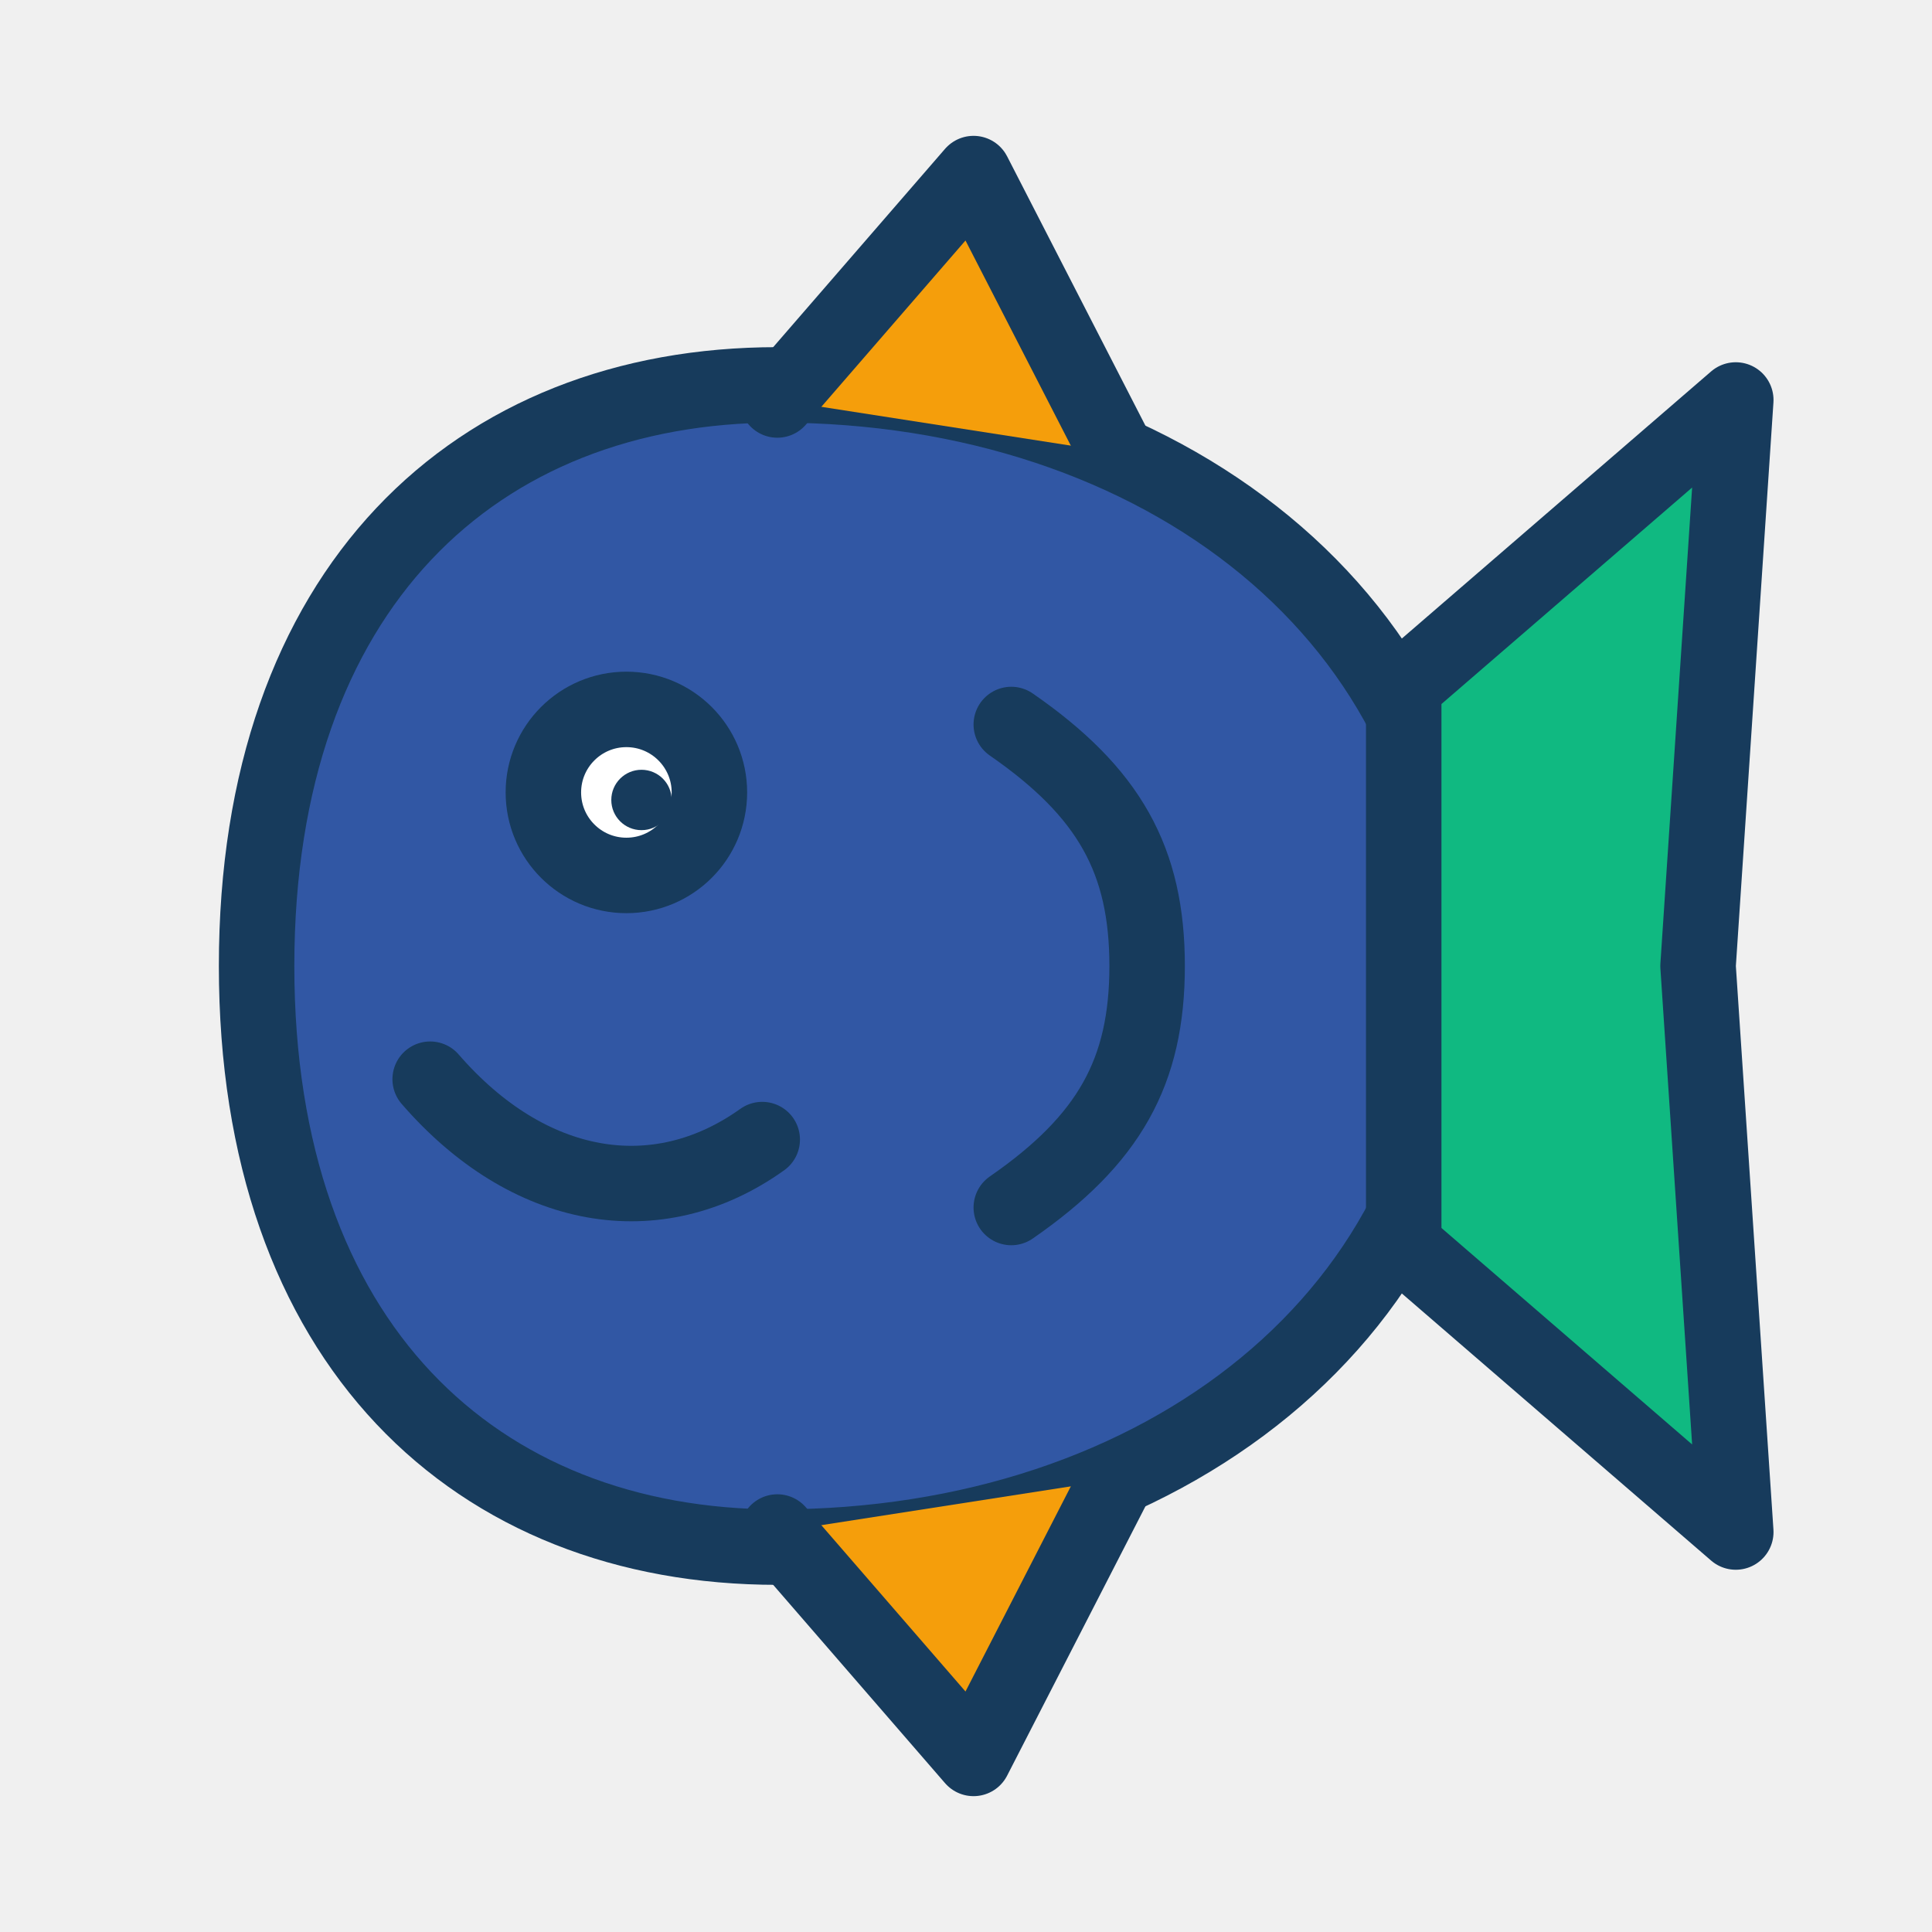
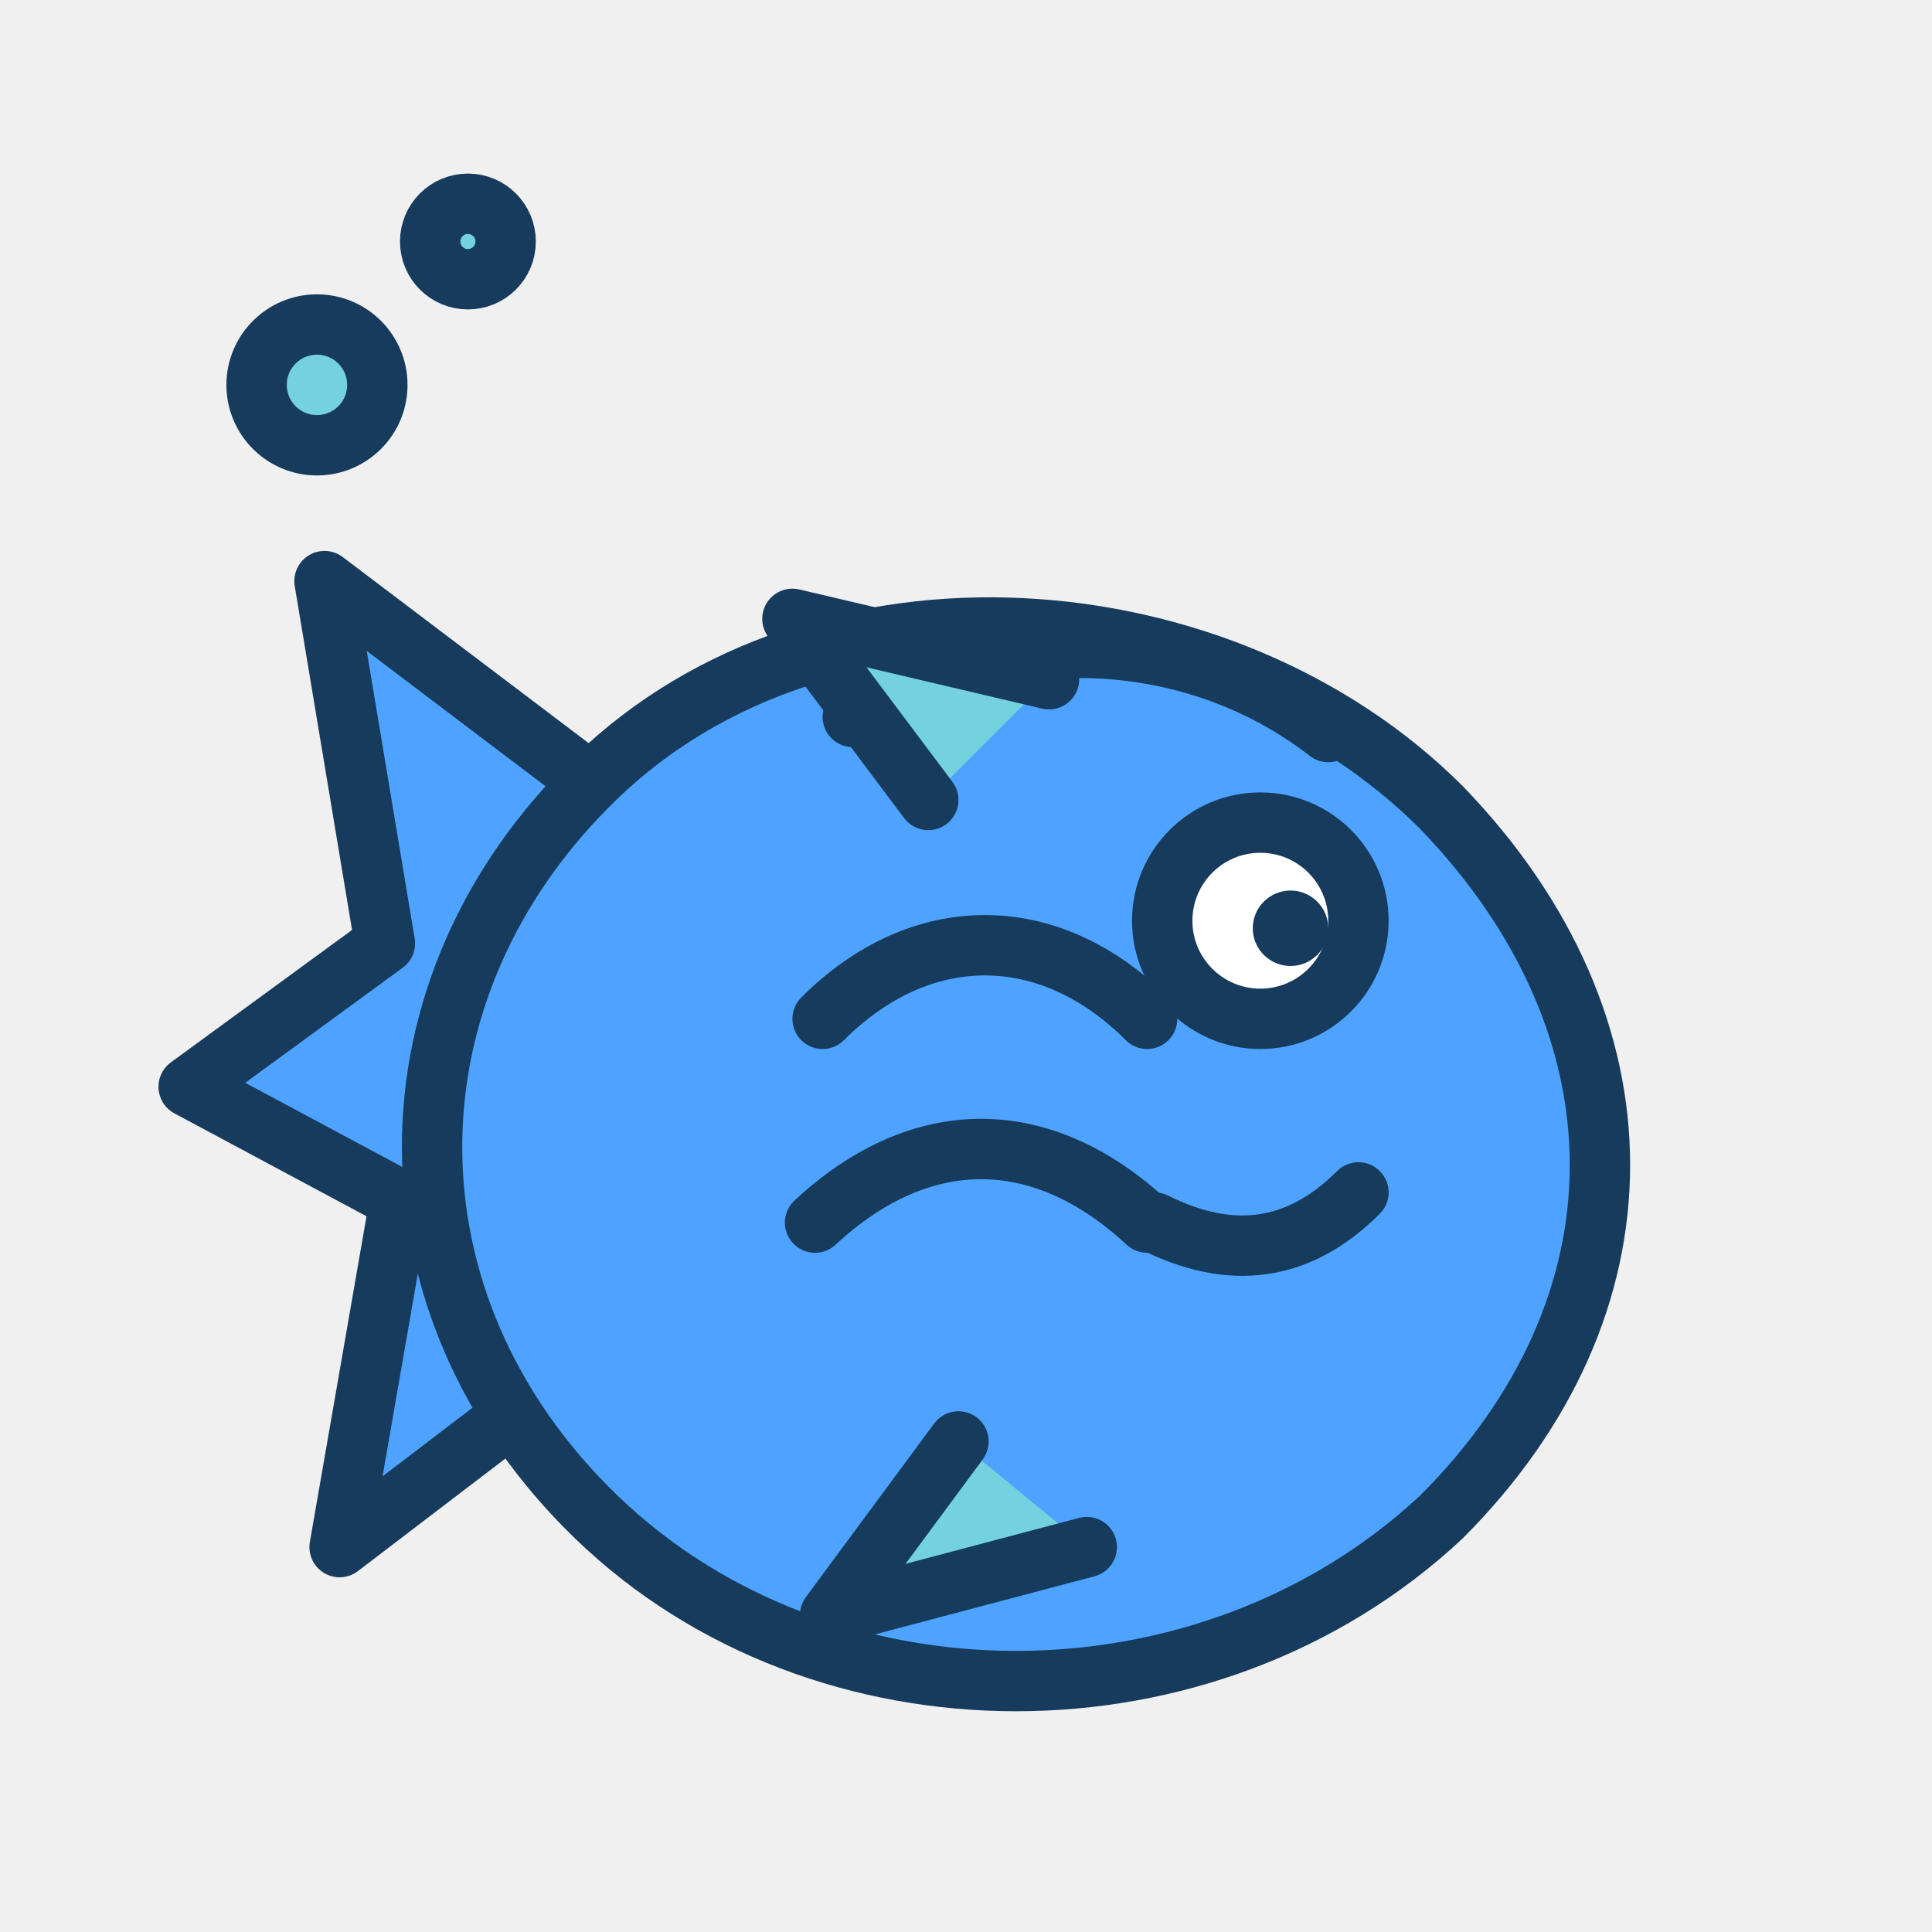
<svg xmlns="http://www.w3.org/2000/svg" viewBox="0 0 256 256">
-   <g stroke="#173B5C" stroke-width="10" stroke-linecap="round" stroke-linejoin="round">
-     <path d="M194 128c0 46-40 77-91 77-40 0-69-27-69-77s29-77 69-77c51 0 91 31 91 77z" fill="#3157A4" />
-     <path d="M186 91l44-38-5 75 5 75-44-38z" fill="#10B981" />
-     <path d="M103 53l26-30 19 37M103 203l26 30 19-37" fill="#F59E0B" />
-     <circle cx="83" cy="105" r="11" fill="#FFFFFF" />
-     <circle cx="85" cy="106" r="4" fill="#173B5C" stroke="none" />
-     <path d="M57 143c13 15 30 18 44 8" fill="none" />
-     <path d="M134 96c13 9 18 18 18 32m-18 32c13-9 18-18 18-32" fill="none" />
+   <g stroke="#173B5C" stroke-width="8" stroke-linecap="round" stroke-linejoin="round">
+     <path d="M80 105L43 77l8 48-26 19 28 15-8 46 38-29" fill="#4DA3FF" />
+     <path d="M79 103c30-29 83-25 112 4 28 29 28 66 0 94-31 29-82 29-112 0-29-28-29-70 0-98z" fill="#4DA3FF" />
+     <path d="M113 95c19-13 45-12 63 2" fill="none" />
+     <path d="M109 135c13-13 30-13 43 0M108 162c14-13 30-13 44 0" fill="none" />
+     <path d="M123 106l-18-24 34 8" fill="#73D2DE" />
+     <path d="M127 191l-17 23 34-9" fill="#73D2DE" />
+     <circle cx="167" cy="122" r="13" fill="#FFFFFF" />
+     <circle cx="171" cy="123" r="5" fill="#173B5C" stroke="none" />
+     <path d="M180 158c-8 8-17 9-27 4" fill="none" />
+     <circle cx="42" cy="51" r="8" fill="#73D2DE" />
+     <circle cx="62" cy="32" r="5" fill="#73D2DE" />
  </g>
</svg>
